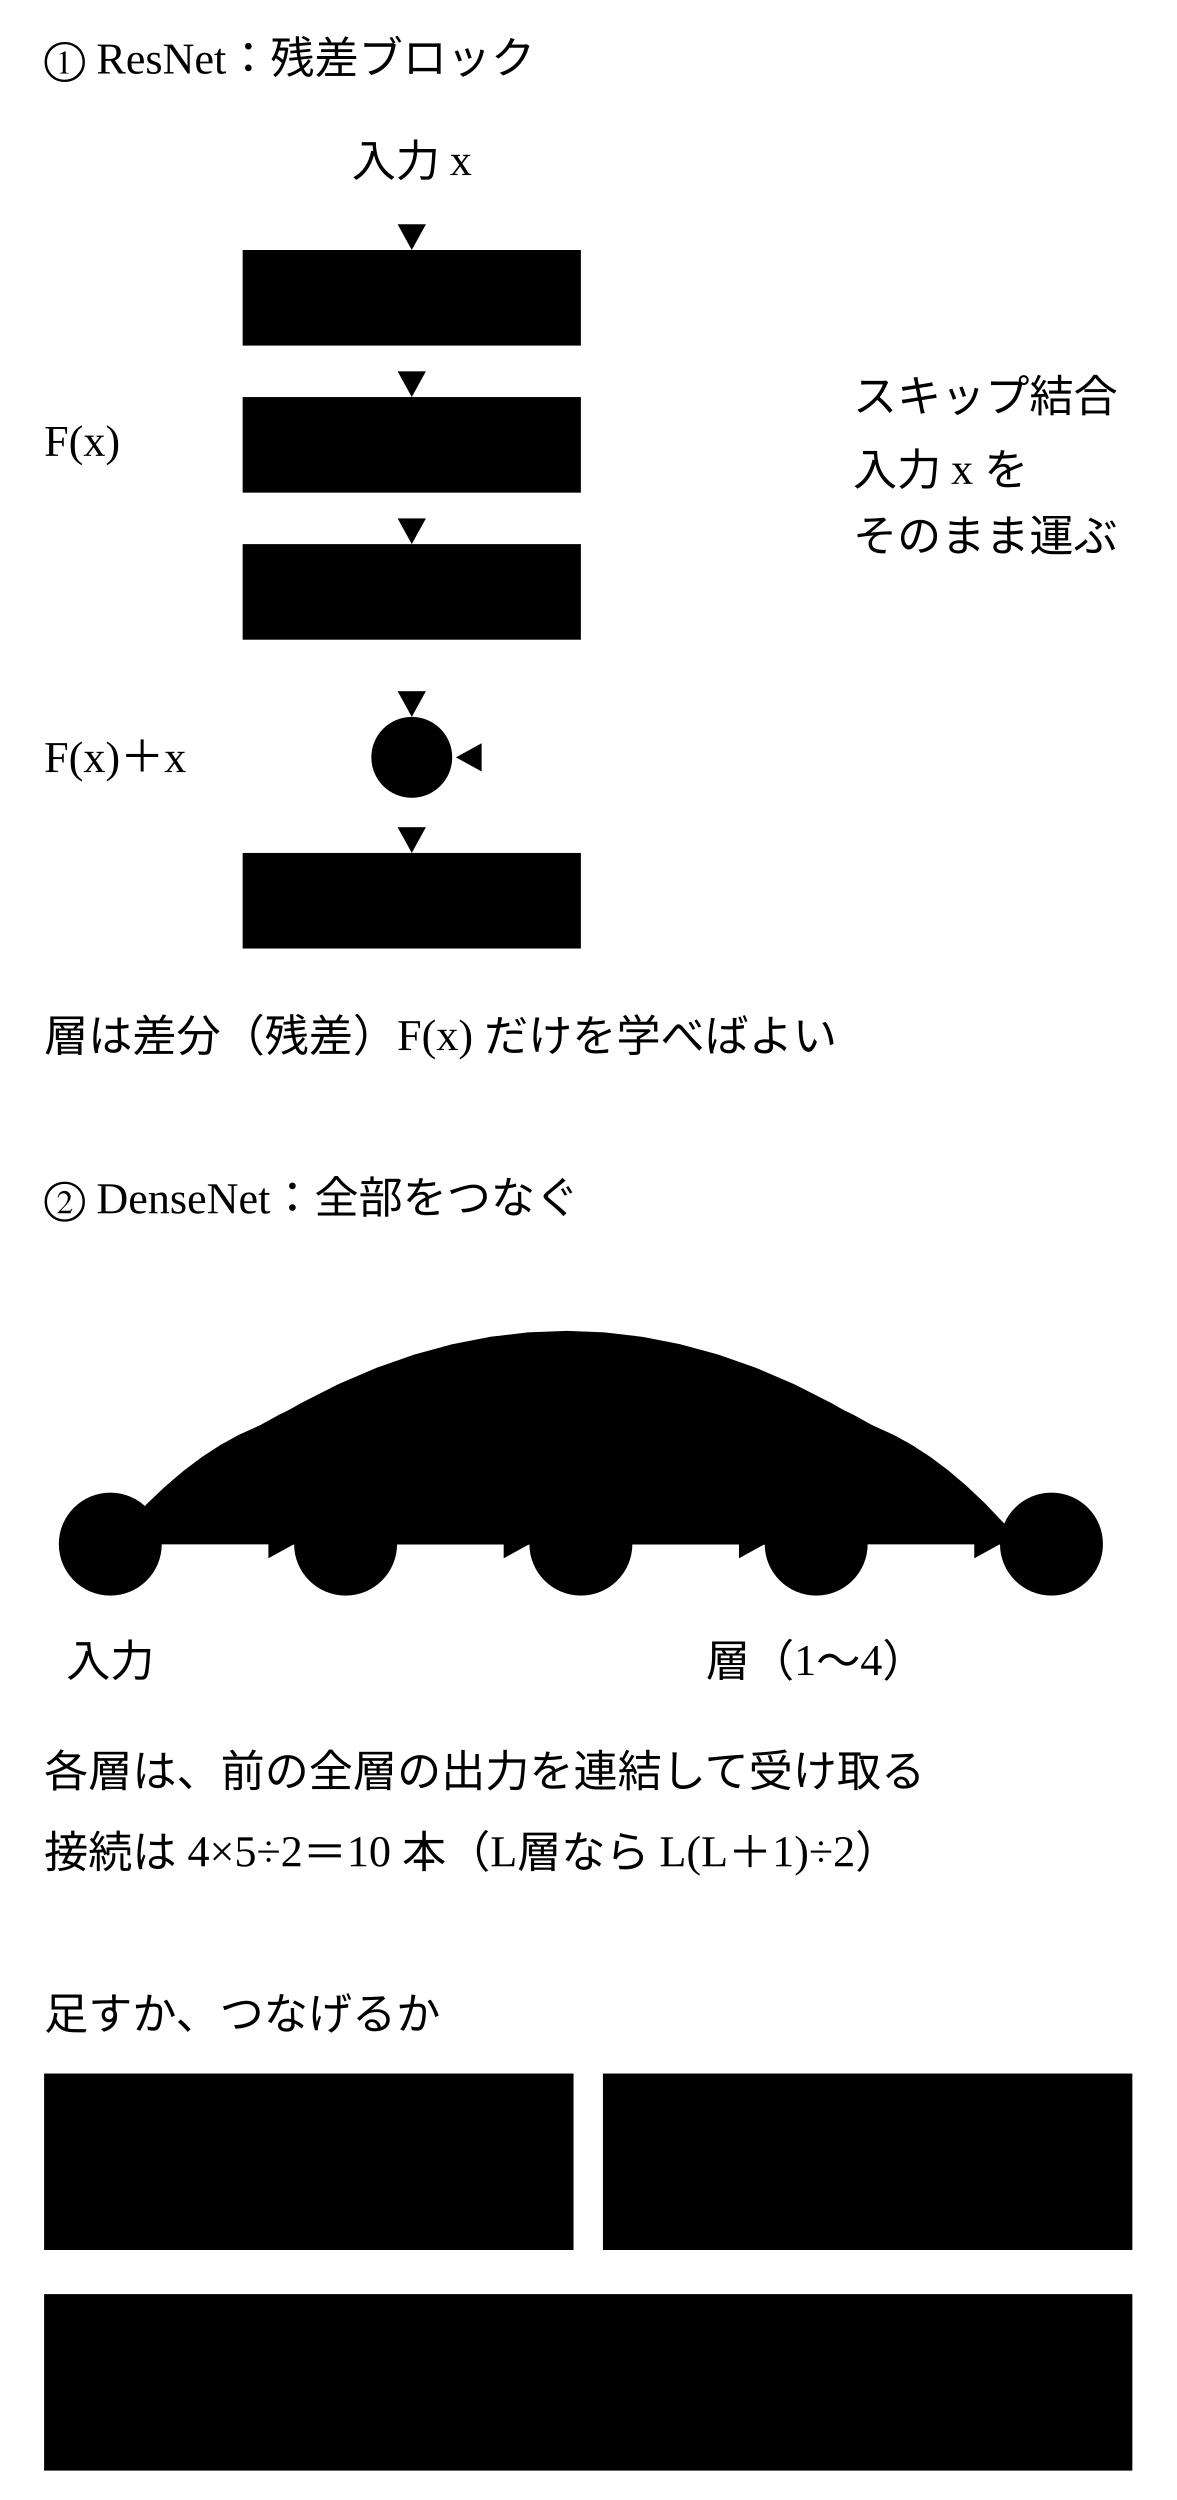
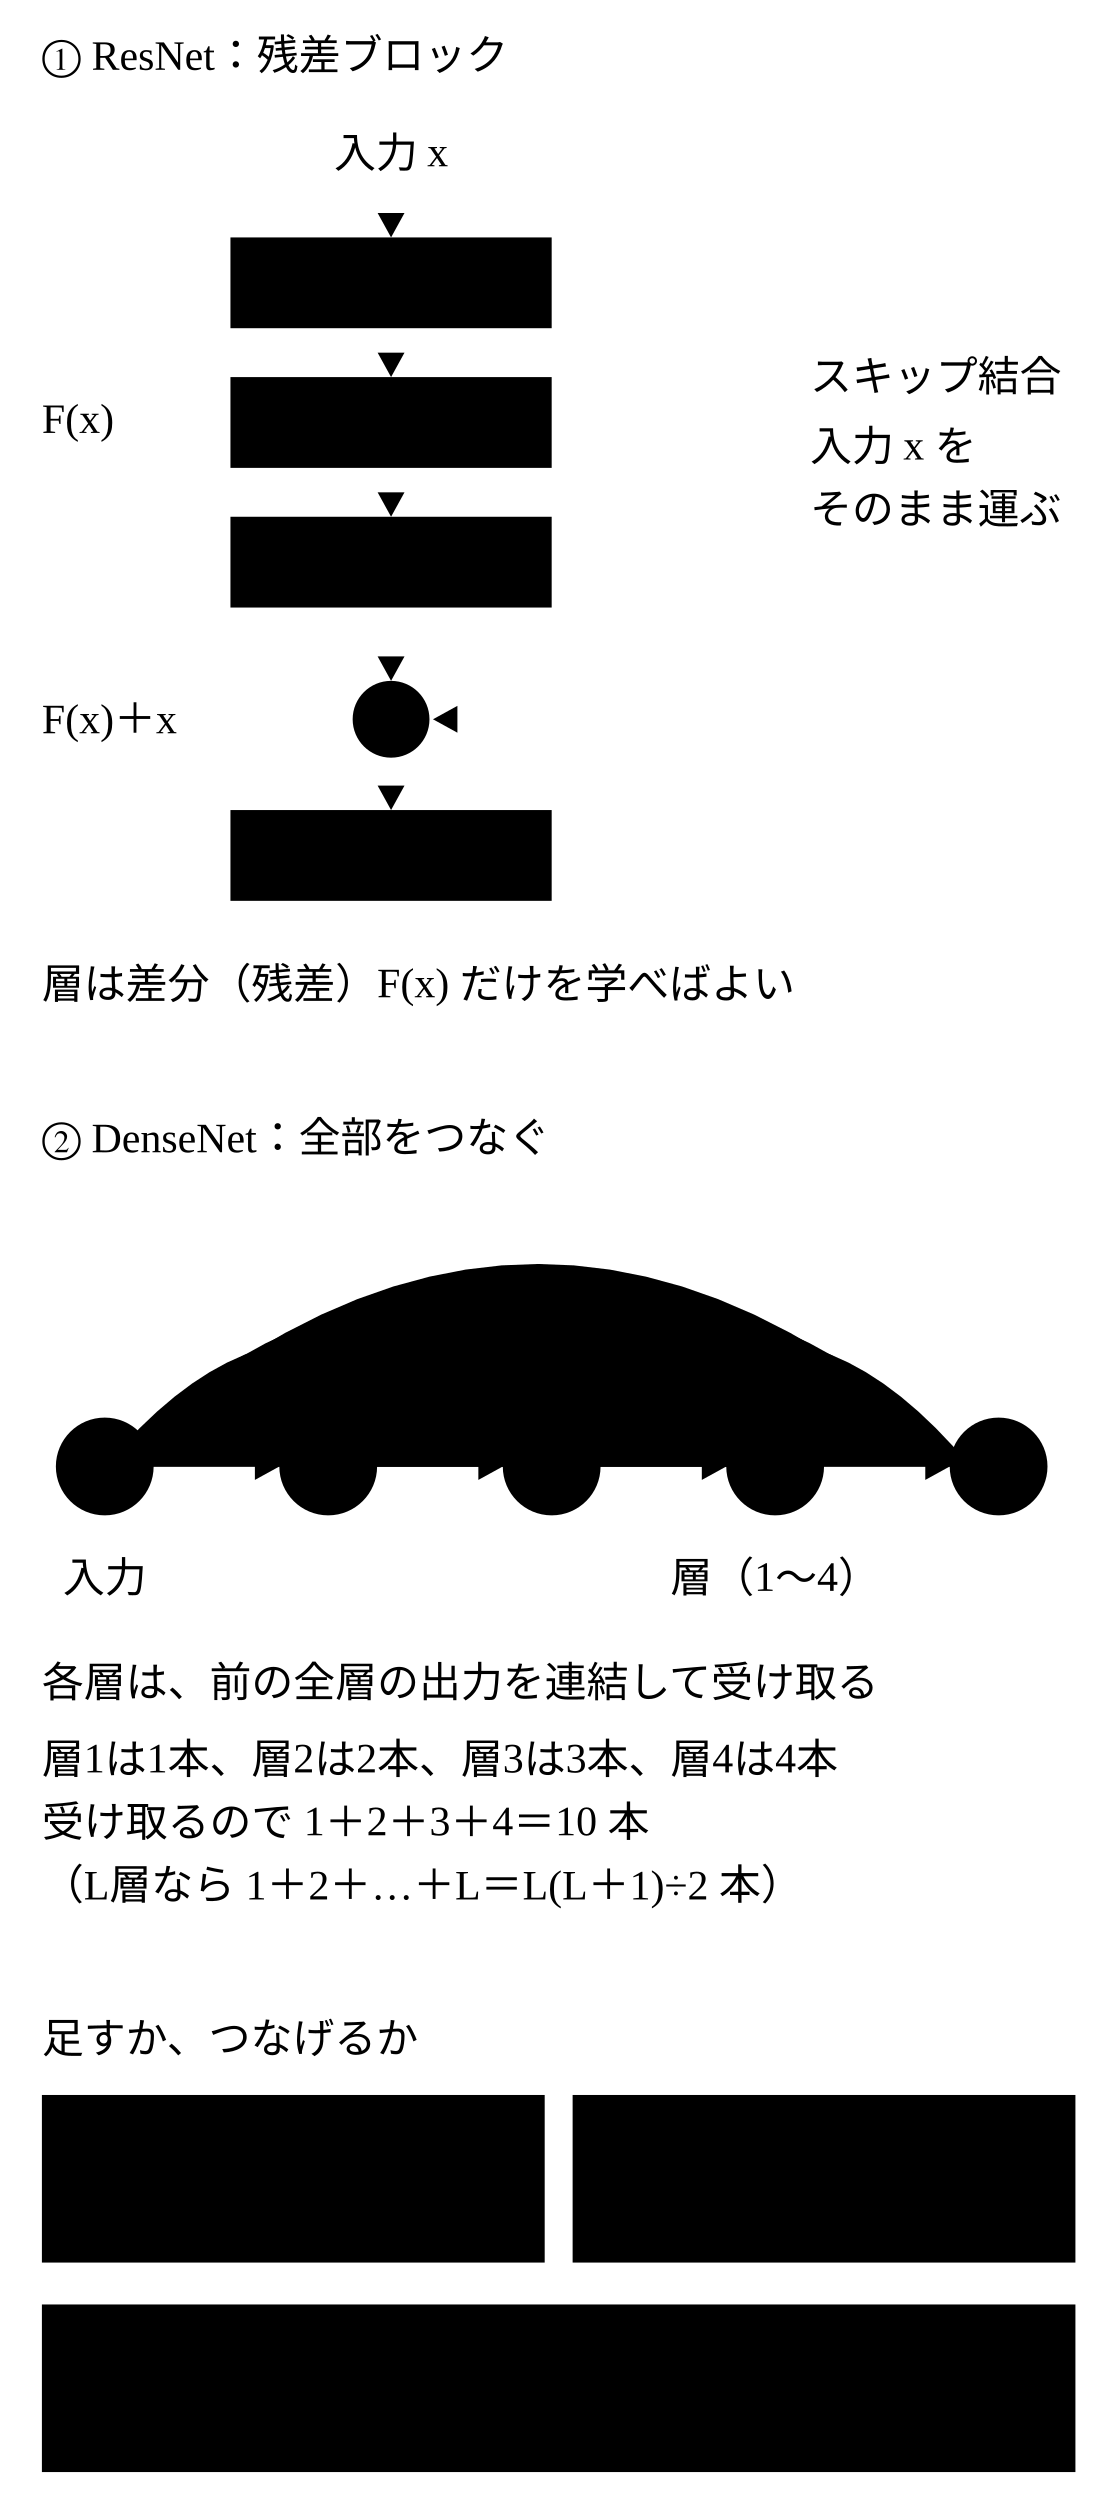
- <svg xmlns="http://www.w3.org/2000/svg" viewBox="0 0 320 680" role="img" aria-labelledby="fig-g-skip-connection-t fig-g-skip-connection-d">
+ <svg xmlns="http://www.w3.org/2000/svg" viewBox="0 0 320 716" role="img" aria-labelledby="fig-g-skip-connection-t fig-g-skip-connection-d">
  <text x="12" y="20" class="tb">① ResNet：残差ブロック</text>
  <text x="112" y="48" class="tb" text-anchor="middle">入力 x</text>
  <line x1="112" y1="54" x2="112" y2="68" class="l w2" />
  <polyline points="108.15,61 112,68 115.85,61" class="l w2" />
  <rect x="66" y="68" width="92" height="26" class="fs sb" stroke-width="1.5" />
  <text x="112" y="85.5" text-anchor="middle">重み層</text>
  <line x1="112" y1="94" x2="112" y2="108" class="l w2" />
  <polyline points="108.15,101 112,108 115.85,101" class="l w2" />
  <rect x="66" y="108" width="92" height="26" class="fs sb" stroke-width="1.5" />
  <text x="112" y="125.5" text-anchor="middle">ReLU</text>
  <line x1="112" y1="134" x2="112" y2="148" class="l w2" />
  <polyline points="108.15,141 112,148 115.85,141" class="l w2" />
  <rect x="66" y="148" width="92" height="26" class="fs sb" stroke-width="1.5" />
  <text x="112" y="165.5" text-anchor="middle">重み層</text>
  <line x1="112" y1="174" x2="112" y2="195" class="l w2" />
  <polyline points="108.15,188 112,195 115.85,188" class="l w2" />
  <circle cx="112" cy="206" r="11" class="fas sa" />
  <line x1="106" y1="206" x2="118" y2="206" class="l sa w2" />
  <line x1="112" y1="200" x2="112" y2="212" class="l sa w2" />
  <line x1="112" y1="217" x2="112" y2="232" class="l w2" />
  <polyline points="108.15,225 112,232 115.85,225" class="l w2" />
  <rect x="66" y="232" width="92" height="26" class="fs sb" stroke-width="1.5" />
  <text x="112" y="249.5" text-anchor="middle">ReLU</text>
  <line x1="112" y1="60" x2="222" y2="60" class="l sa w2" />
  <line x1="222" y1="60" x2="222" y2="206" class="l sa w2" />
  <line x1="222" y1="206" x2="124" y2="206" class="l sa w2" />
  <polyline points="131,202.15 124,206 131,209.85" class="l sa w2" />
  <text x="232" y="112" class="tb ta">スキップ結合</text>
  <text x="232" y="132" class="tm">入力 x を</text>
  <text x="232" y="150" class="tm">そのまま運ぶ</text>
  <line x1="46" y1="70" x2="46" y2="172" class="l sok w2" />
  <text x="12" y="124" class="tb tok">F(x)</text>
  <text x="12" y="210" class="tb">F(x)＋x</text>
  <text x="12" y="286" class="tb">層は差分（残差）F(x) だけを学べばよい</text>
  <line x1="12" y1="306" x2="308" y2="306" class="l sb w1" />
  <text x="12" y="330" class="tb">② DenseNet：全部をつなぐ</text>
  <line x1="44" y1="420" x2="80" y2="420" class="l sm w2" />
  <polyline points="73,423.85 80,420 73,416.15" class="l sm w2" />
  <polyline points="30,420 35,414.25 40,409 45,404.25 50,400 55,396.25 60,393 65,390.25 70,388 75,386.25 80,385 85,384.25 90,384 95,384.25 100,385 105,386.25 110,388 115,390.25 120,393 125,396.25 130,400 135,404.25 140,409 145,414.25 150,420" class="l sm w1" />
  <polyline points="143.37,417.91 150,420 148.55,413.21" class="l sm w1" />
  <line x1="108" y1="420" x2="144" y2="420" class="l sm w2" />
  <polyline points="137,423.85 144,420 137,416.15" class="l sm w2" />
  <polyline points="30,420 37.67,412.49 45.33,405.64 53,399.44 60.67,393.89 68.33,388.99 76,384.75 83.67,381.16 91.33,378.22 99,375.94 106.67,374.31 114.33,373.33 122,373 129.67,373.33 137.33,374.31 145,375.94 152.67,378.22 160.33,381.16 168,384.75 175.67,388.99 183.33,393.89 191,399.44 198.67,405.64 206.33,412.49 214,420" class="l sm w1" />
  <polyline points="207.23,418.45 214,420 212.01,413.34" class="l sm w1" />
  <polyline points="94,420 99,414.25 104,409 109,404.25 114,400 119,396.25 124,393 129,390.25 134,388 139,386.25 144,385 149,384.25 154,384 159,384.25 164,385 169,386.25 174,388 179,390.25 184,393 189,396.25 194,400 199,404.25 204,409 209,414.25 214,420" class="l sm w1" />
  <polyline points="207.37,417.91 214,420 212.55,413.21" class="l sm w1" />
  <line x1="172" y1="420" x2="208" y2="420" class="l sm w2" />
  <polyline points="201,423.85 208,420 201,416.15" class="l sm w2" />
  <polyline points="30,420 40.33,410.74 50.67,402.28 61,394.63 71.33,387.78 81.67,381.74 92,376.5 102.33,372.07 112.67,368.44 123,365.63 133.33,363.61 143.67,362.4 154,362 164.33,362.4 174.67,363.61 185,365.63 195.33,368.44 205.67,372.07 216,376.5 226.33,381.74 236.67,387.78 247,394.63 257.33,402.28 267.67,410.74 278,420" class="l sm w1" />
  <polyline points="271.17,418.75 278,420 275.72,413.44" class="l sm w1" />
  <polyline points="94,420 101.67,412.49 109.33,405.64 117,399.44 124.67,393.89 132.33,388.99 140,384.75 147.67,381.16 155.33,378.22 163,375.94 170.67,374.31 178.33,373.33 186,373 193.67,373.33 201.33,374.31 209,375.94 216.67,378.22 224.33,381.16 232,384.75 239.67,388.99 247.33,393.89 255,399.44 262.67,405.64 270.33,412.49 278,420" class="l sm w1" />
  <polyline points="271.23,418.45 278,420 276.01,413.34" class="l sm w1" />
  <polyline points="158,420 163,414.25 168,409 173,404.25 178,400 183,396.25 188,393 193,390.25 198,388 203,386.25 208,385 213,384.25 218,384 223,384.25 228,385 233,386.25 238,388 243,390.25 248,393 253,396.25 258,400 263,404.25 268,409 273,414.25 278,420" class="l sm w1" />
  <polyline points="271.37,417.91 278,420 276.55,413.21" class="l sm w1" />
  <line x1="236" y1="420" x2="272" y2="420" class="l sm w2" />
  <polyline points="265,423.85 272,420 265,416.15" class="l sm w2" />
  <circle cx="30" cy="420" r="14" class="fs sb" />
  <text x="30" y="424.5" class="tb" text-anchor="middle">x</text>
  <circle cx="94" cy="420" r="14" class="fas sa" />
  <text x="94" y="424.5" class="tb" text-anchor="middle">1</text>
  <circle cx="158" cy="420" r="14" class="fas sa" />
  <text x="158" y="424.5" class="tb" text-anchor="middle">2</text>
  <circle cx="222" cy="420" r="14" class="fas sa" />
  <text x="222" y="424.5" class="tb" text-anchor="middle">3</text>
  <circle cx="286" cy="420" r="14" class="fas sa" />
  <text x="286" y="424.5" class="tb" text-anchor="middle">4</text>
  <text x="30" y="456" class="tm" text-anchor="middle">入力</text>
  <text x="222" y="456" class="tm" text-anchor="middle">層（1〜4）</text>
  <text x="12" y="486" class="tb">各層は、前の全層の出力を連結して受け取る</text>
-   <text x="12" y="508">接続は 4×5÷2＝10 本（L層なら L(L＋1)÷2）</text>
-   <line x1="12" y1="528" x2="308" y2="528" class="l sb w1" />
-   <text x="12" y="552" class="tb">足すか、つなげるか</text>
-   <rect x="12" y="564" width="144" height="48" class="fas sa" stroke-width="1.5" />
-   <text x="84" y="583.5" text-anchor="middle">ResNet</text>
-   <text x="84" y="601.5" text-anchor="middle">足し算 F(x)＋x</text>
-   <rect x="164" y="564" width="144" height="48" class="fok sok" stroke-width="1.5" />
-   <text x="236" y="583.5" text-anchor="middle">DenseNet</text>
-   <text x="236" y="601.5" text-anchor="middle">連結（つなげる）</text>
-   <rect x="12" y="624" width="296" height="48" class="fs sb" stroke-width="1.5" />
-   <text x="160" y="643.5" text-anchor="middle">Wide ResNet：層を減らして、</text>
-   <text x="160" y="661.5" text-anchor="middle">各層の幅（チャネル数）を広げた</text>
+   <text x="12" y="508">層1は1本、層2は2本、層3は3本、層4は4本</text>
+   <text x="12" y="526">受け取るので 1＋2＋3＋4＝10 本</text>
+   <text x="12" y="544" class="tm">（L層なら 1＋2＋…＋L＝L(L＋1)÷2 本）</text>
+   <line x1="12" y1="564" x2="308" y2="564" class="l sb w1" />
+   <text x="12" y="588" class="tb">足すか、つなげるか</text>
+   <rect x="12" y="600" width="144" height="48" class="fas sa" stroke-width="1.5" />
+   <text x="84" y="619.5" text-anchor="middle">ResNet</text>
+   <text x="84" y="637.5" text-anchor="middle">足し算 F(x)＋x</text>
+   <rect x="164" y="600" width="144" height="48" class="fok sok" stroke-width="1.5" />
+   <text x="236" y="619.5" text-anchor="middle">DenseNet</text>
+   <text x="236" y="637.5" text-anchor="middle">連結（つなげる）</text>
+   <rect x="12" y="660" width="296" height="48" class="fs sb" stroke-width="1.5" />
+   <text x="160" y="679.5" text-anchor="middle">Wide ResNet：層を減らして、</text>
+   <text x="160" y="697.5" text-anchor="middle">各層の幅（チャネル数）を広げた</text>
</svg>
